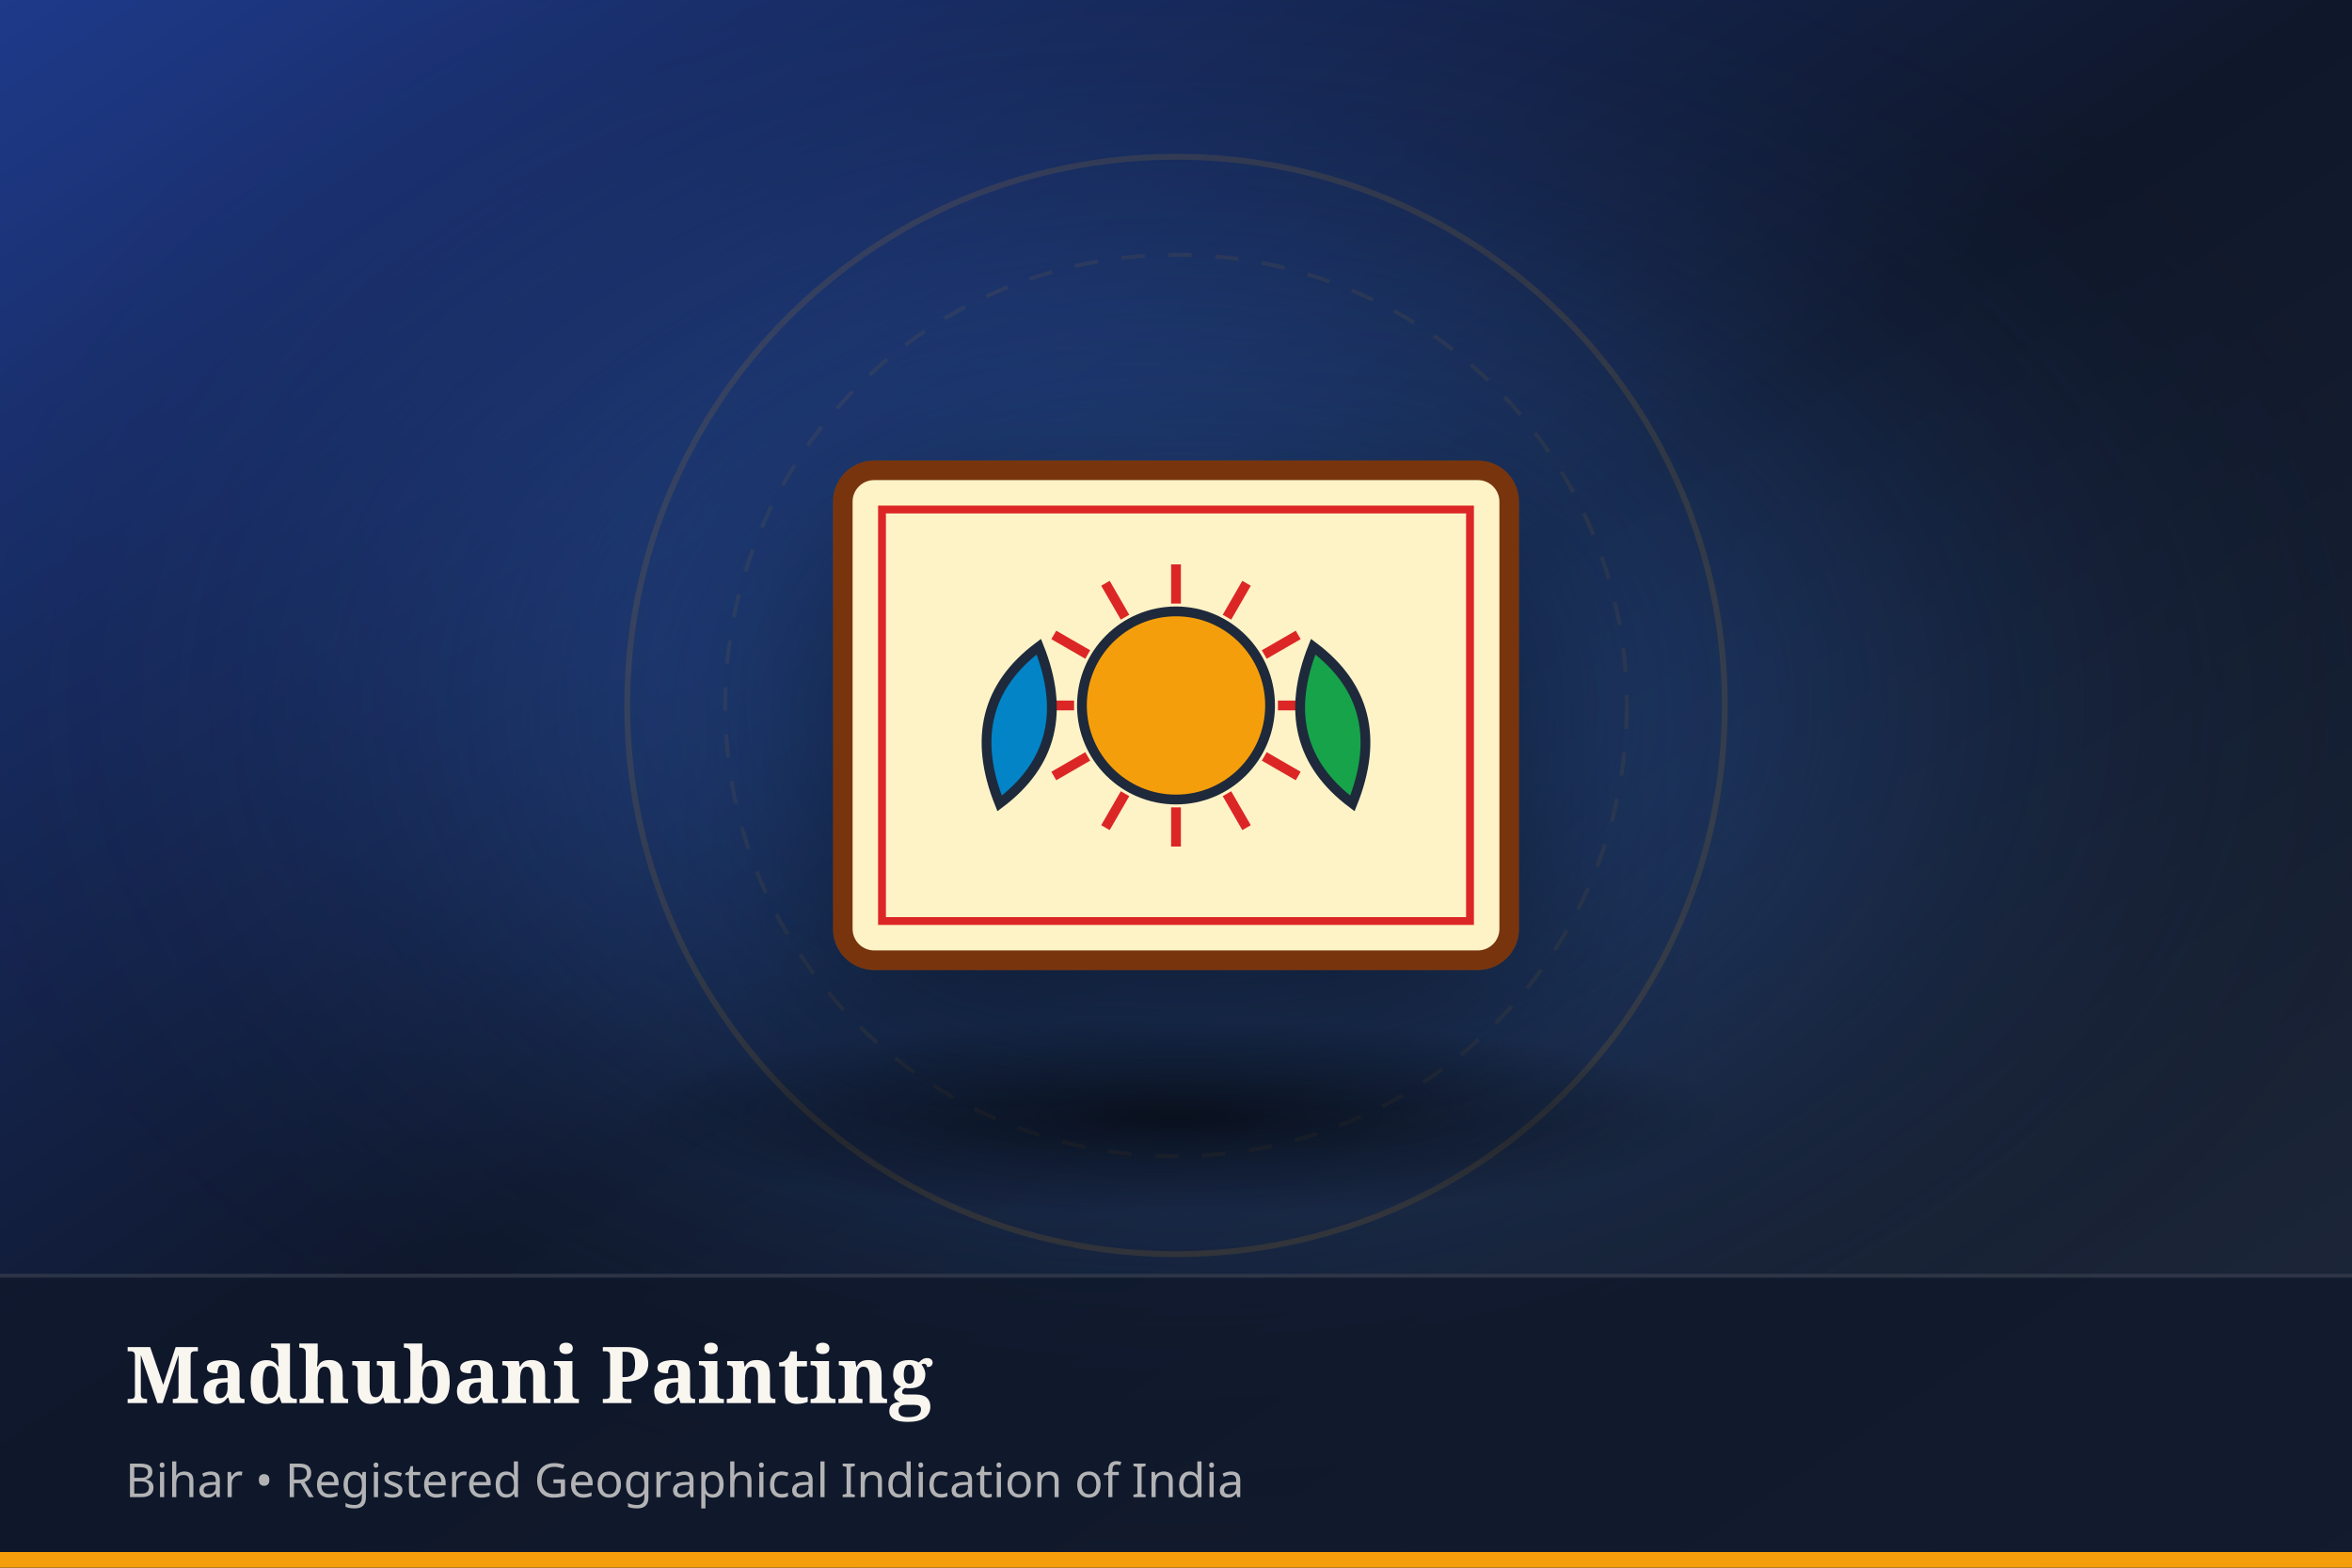
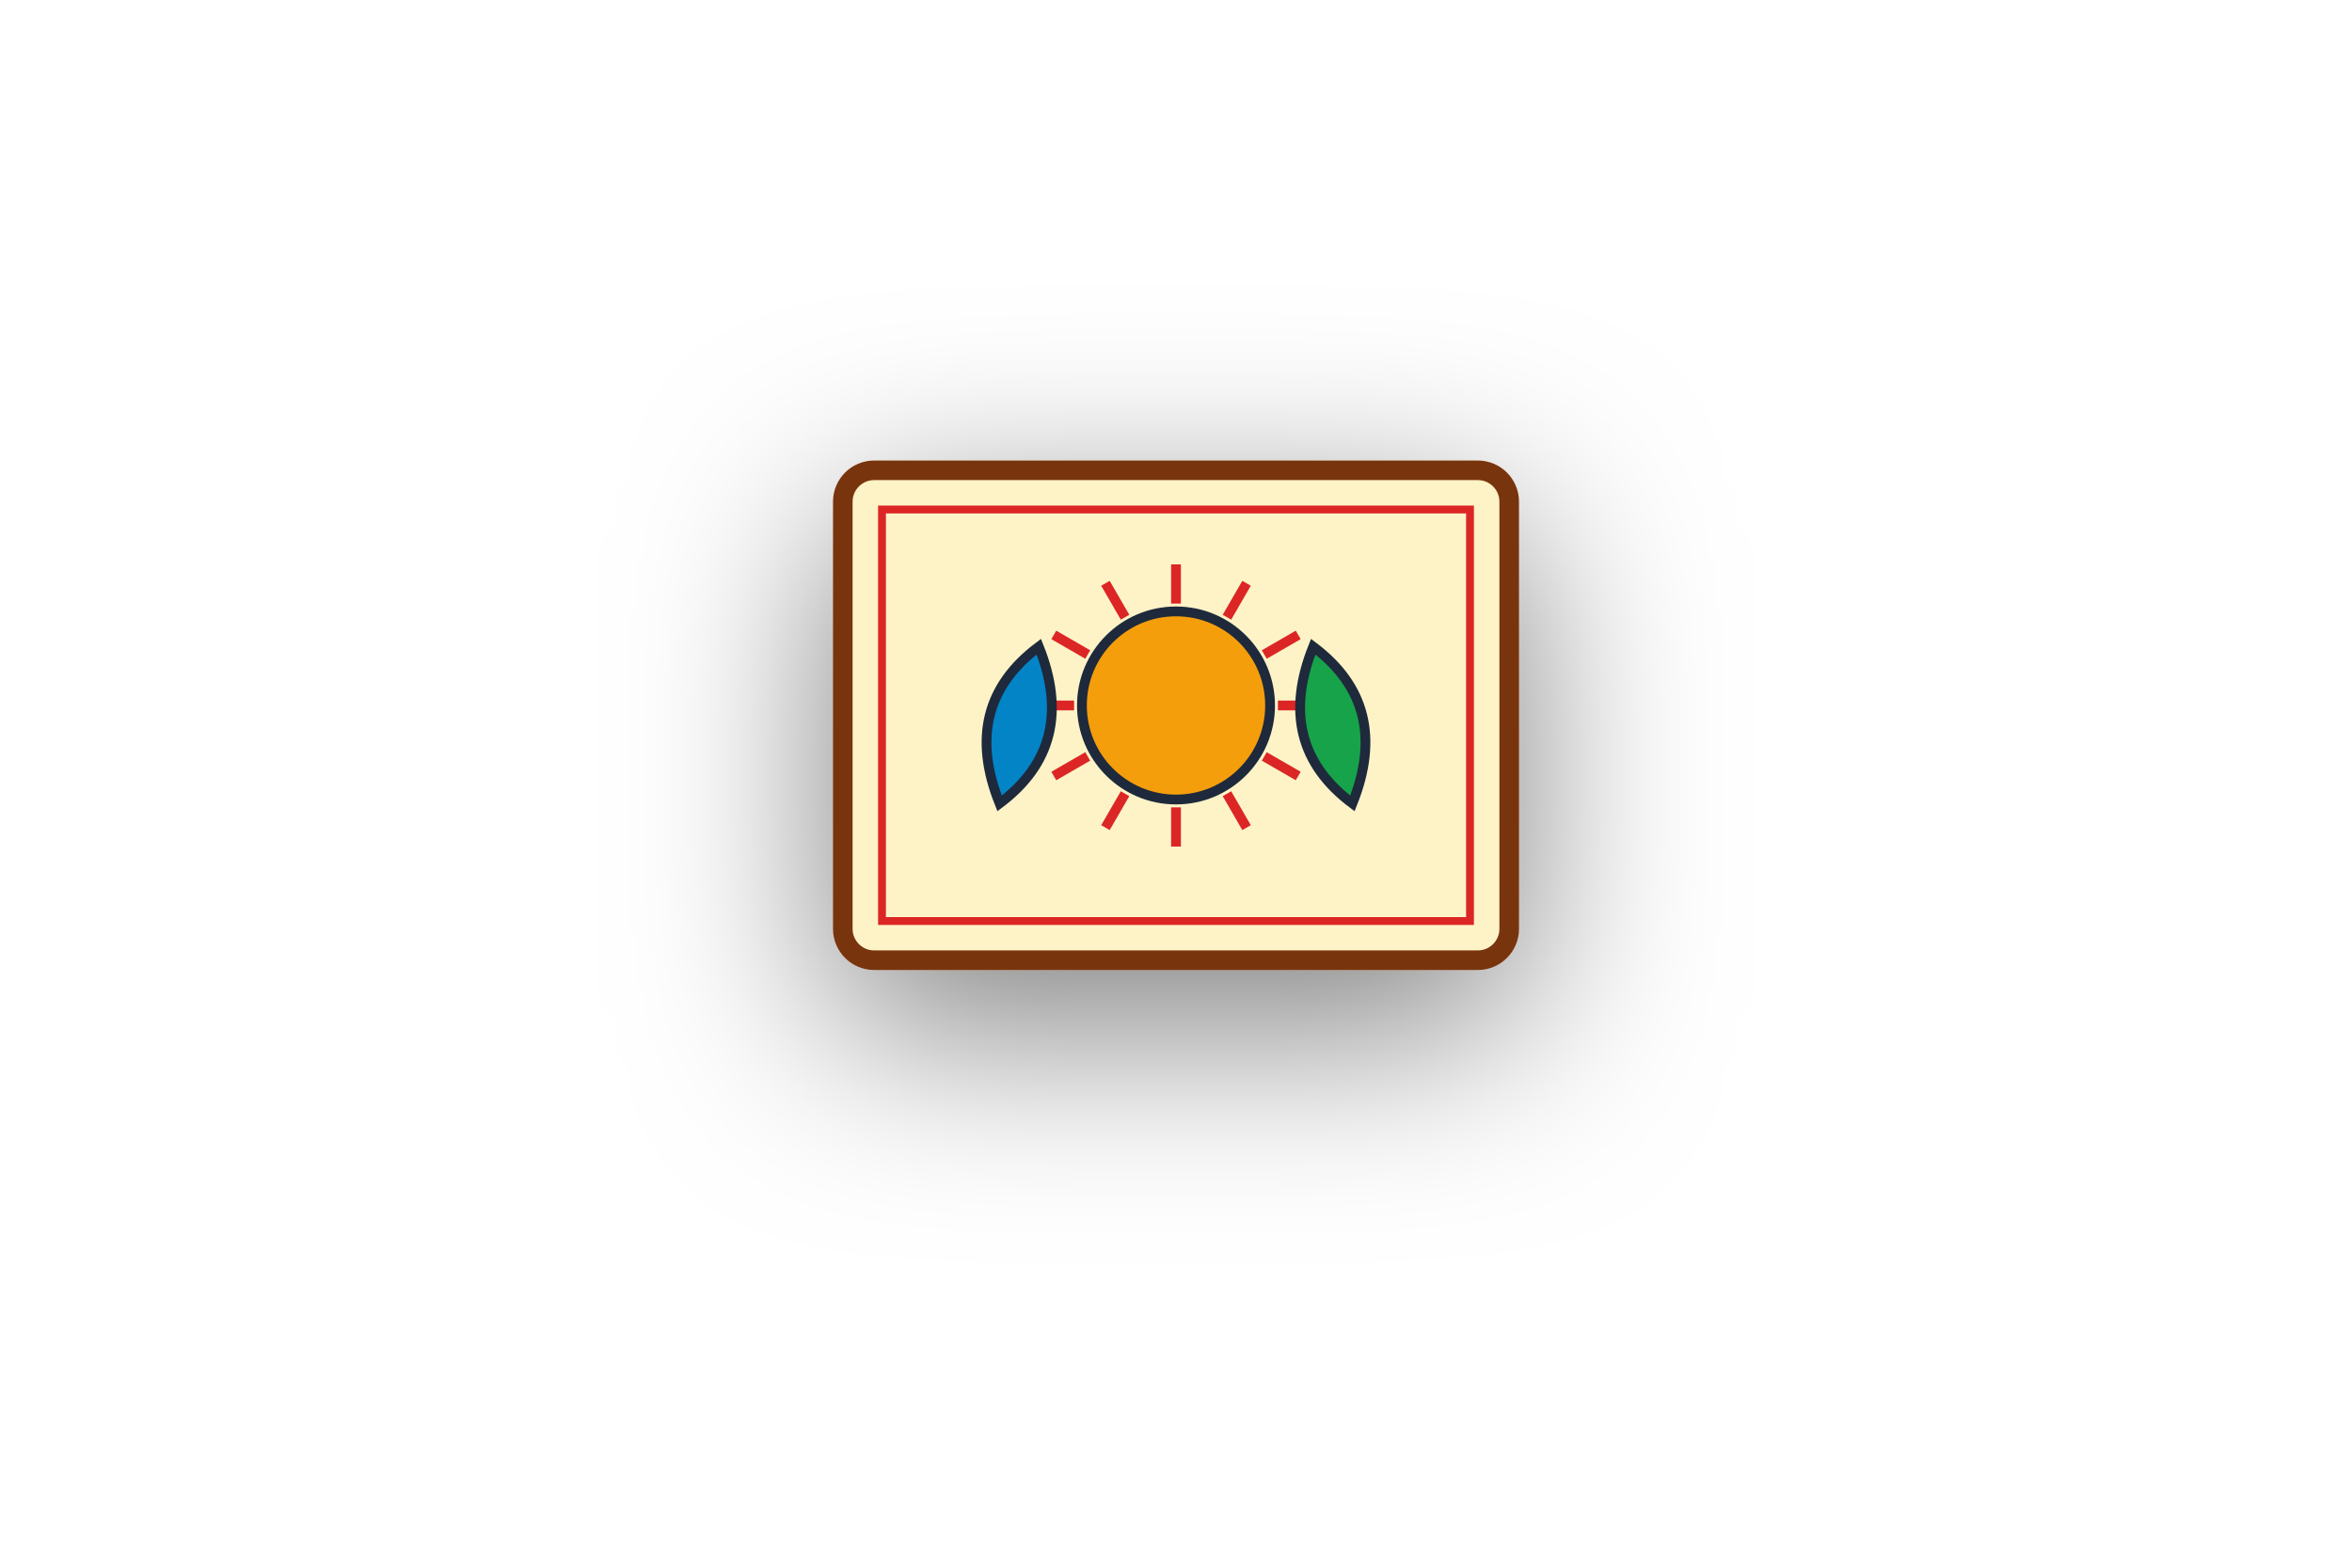
- <svg xmlns="http://www.w3.org/2000/svg" width="600" height="400" viewBox="0 0 600 400">
-   <defs>
-     <linearGradient id="bgGrad_madhubani-painting" x1="0%" y1="0%" x2="100%" y2="100%">
-       <stop offset="0%" stop-color="#1E3A8A" />
-       <stop offset="50%" stop-color="#0F172A" />
-       <stop offset="100%" stop-color="#1E293B" />
-     </linearGradient>
-     <radialGradient id="spotlight_madhubani-painting" cx="50%" cy="45%" r="55%">
-       <stop offset="0%" stop-color="#3B82F6" stop-opacity="0.45" />
-       <stop offset="60%" stop-color="#3B82F6" stop-opacity="0.1" />
-       <stop offset="100%" stop-color="#000000" stop-opacity="0" />
-     </radialGradient>
-     <radialGradient id="floorShadow_madhubani-painting" cx="50%" cy="50%" r="50%">
-       <stop offset="0%" stop-color="rgba(0,0,0,0.6)" />
-       <stop offset="100%" stop-color="rgba(0,0,0,0)" />
-     </radialGradient>
-   </defs>
-   <rect width="100%" height="100%" fill="url(#bgGrad_madhubani-painting)" />
-   <rect width="100%" height="100%" fill="url(#spotlight_madhubani-painting)" />
-   <circle cx="300" cy="180" r="140" fill="none" stroke="#F59E0B" stroke-opacity="0.12" stroke-width="1.5" />
-   <circle cx="300" cy="180" r="115" fill="none" stroke="#F59E0B" stroke-opacity="0.08" stroke-width="1" stroke-dasharray="6,6" />
-   <ellipse cx="300" cy="285" rx="140" ry="25" fill="url(#floorShadow_madhubani-painting)" />
+ <svg xmlns="http://www.w3.org/2000/svg" width="600" height="400" viewBox="0 0 600 400" fill="none">
  <g transform="translate(300, 180)">
    <rect x="-85" y="-60" width="170" height="125" rx="8" fill="#FEF3C7" stroke="#78350F" stroke-width="5" filter="drop-shadow(0 15px 25px rgba(0,0,0,0.5))" />
    <rect x="-75" y="-50" width="150" height="105" fill="none" stroke="#DC2626" stroke-width="2" />
    <g transform="translate(0, 0)" fill="none" stroke="#1E293B" stroke-width="2.5">
      <circle cx="0" cy="0" r="24" fill="#F59E0B" />
      <line x1="26" y1="0" x2="36" y2="0" stroke="#DC2626" stroke-width="2.5" />
      <line x1="22.517" y1="13" x2="31.177" y2="18" stroke="#DC2626" stroke-width="2.5" />
      <line x1="13" y1="22.517" x2="18" y2="31.177" stroke="#DC2626" stroke-width="2.5" />
      <line x1="1.592040838891559e-15" y1="26" x2="2.204364238465236e-15" y2="36" stroke="#DC2626" stroke-width="2.5" />
      <line x1="-13" y1="22.517" x2="-18" y2="31.177" stroke="#DC2626" stroke-width="2.5" />
      <line x1="-22.517" y1="13" x2="-31.177" y2="18" stroke="#DC2626" stroke-width="2.5" />
      <line x1="-26" y1="3.184081677783118e-15" x2="-36" y2="4.408728476930472e-15" stroke="#DC2626" stroke-width="2.5" />
      <line x1="-22.517" y1="-13" x2="-31.177" y2="-18" stroke="#DC2626" stroke-width="2.5" />
      <line x1="-13" y1="-22.517" x2="-18" y2="-31.177" stroke="#DC2626" stroke-width="2.5" />
      <line x1="-4.776122516674677e-15" y1="-26" x2="-6.613092715395707e-15" y2="-36" stroke="#DC2626" stroke-width="2.5" />
      <line x1="13" y1="-22.517" x2="18" y2="-31.177" stroke="#DC2626" stroke-width="2.5" />
      <line x1="22.517" y1="-13" x2="31.177" y2="-18" stroke="#DC2626" stroke-width="2.5" />
      <path d="M-45,25 Q-25,10 -35,-15 Q-55,0 -45,25 Z" fill="#0284C7" stroke="#1E293B" />
      <path d="M45,25 Q25,10 35,-15 Q55,0 45,25 Z" fill="#16A34A" stroke="#1E293B" />
    </g>
  </g>
-   <rect x="0" y="325" width="600" height="75" fill="rgba(15, 23, 42, 0.75)" />
-   <rect x="0" y="325" width="600" height="1" fill="rgba(255, 255, 255, 0.12)" />
-   <text x="32" y="358" fill="#F9F6F0" font-family="'Playfair Display', Georgia, serif" font-size="20" font-weight="700">
-     Madhubani Painting
-   </text>
-   <text x="32" y="382" fill="rgba(249, 246, 240, 0.7)" font-family="'Plus Jakarta Sans', sans-serif" font-size="12" font-weight="500">
-     Bihar • Registered Geographical Indication of India
-   </text>
-   <rect x="0" y="396" width="600" height="4" fill="#F59E0B" />
</svg>
